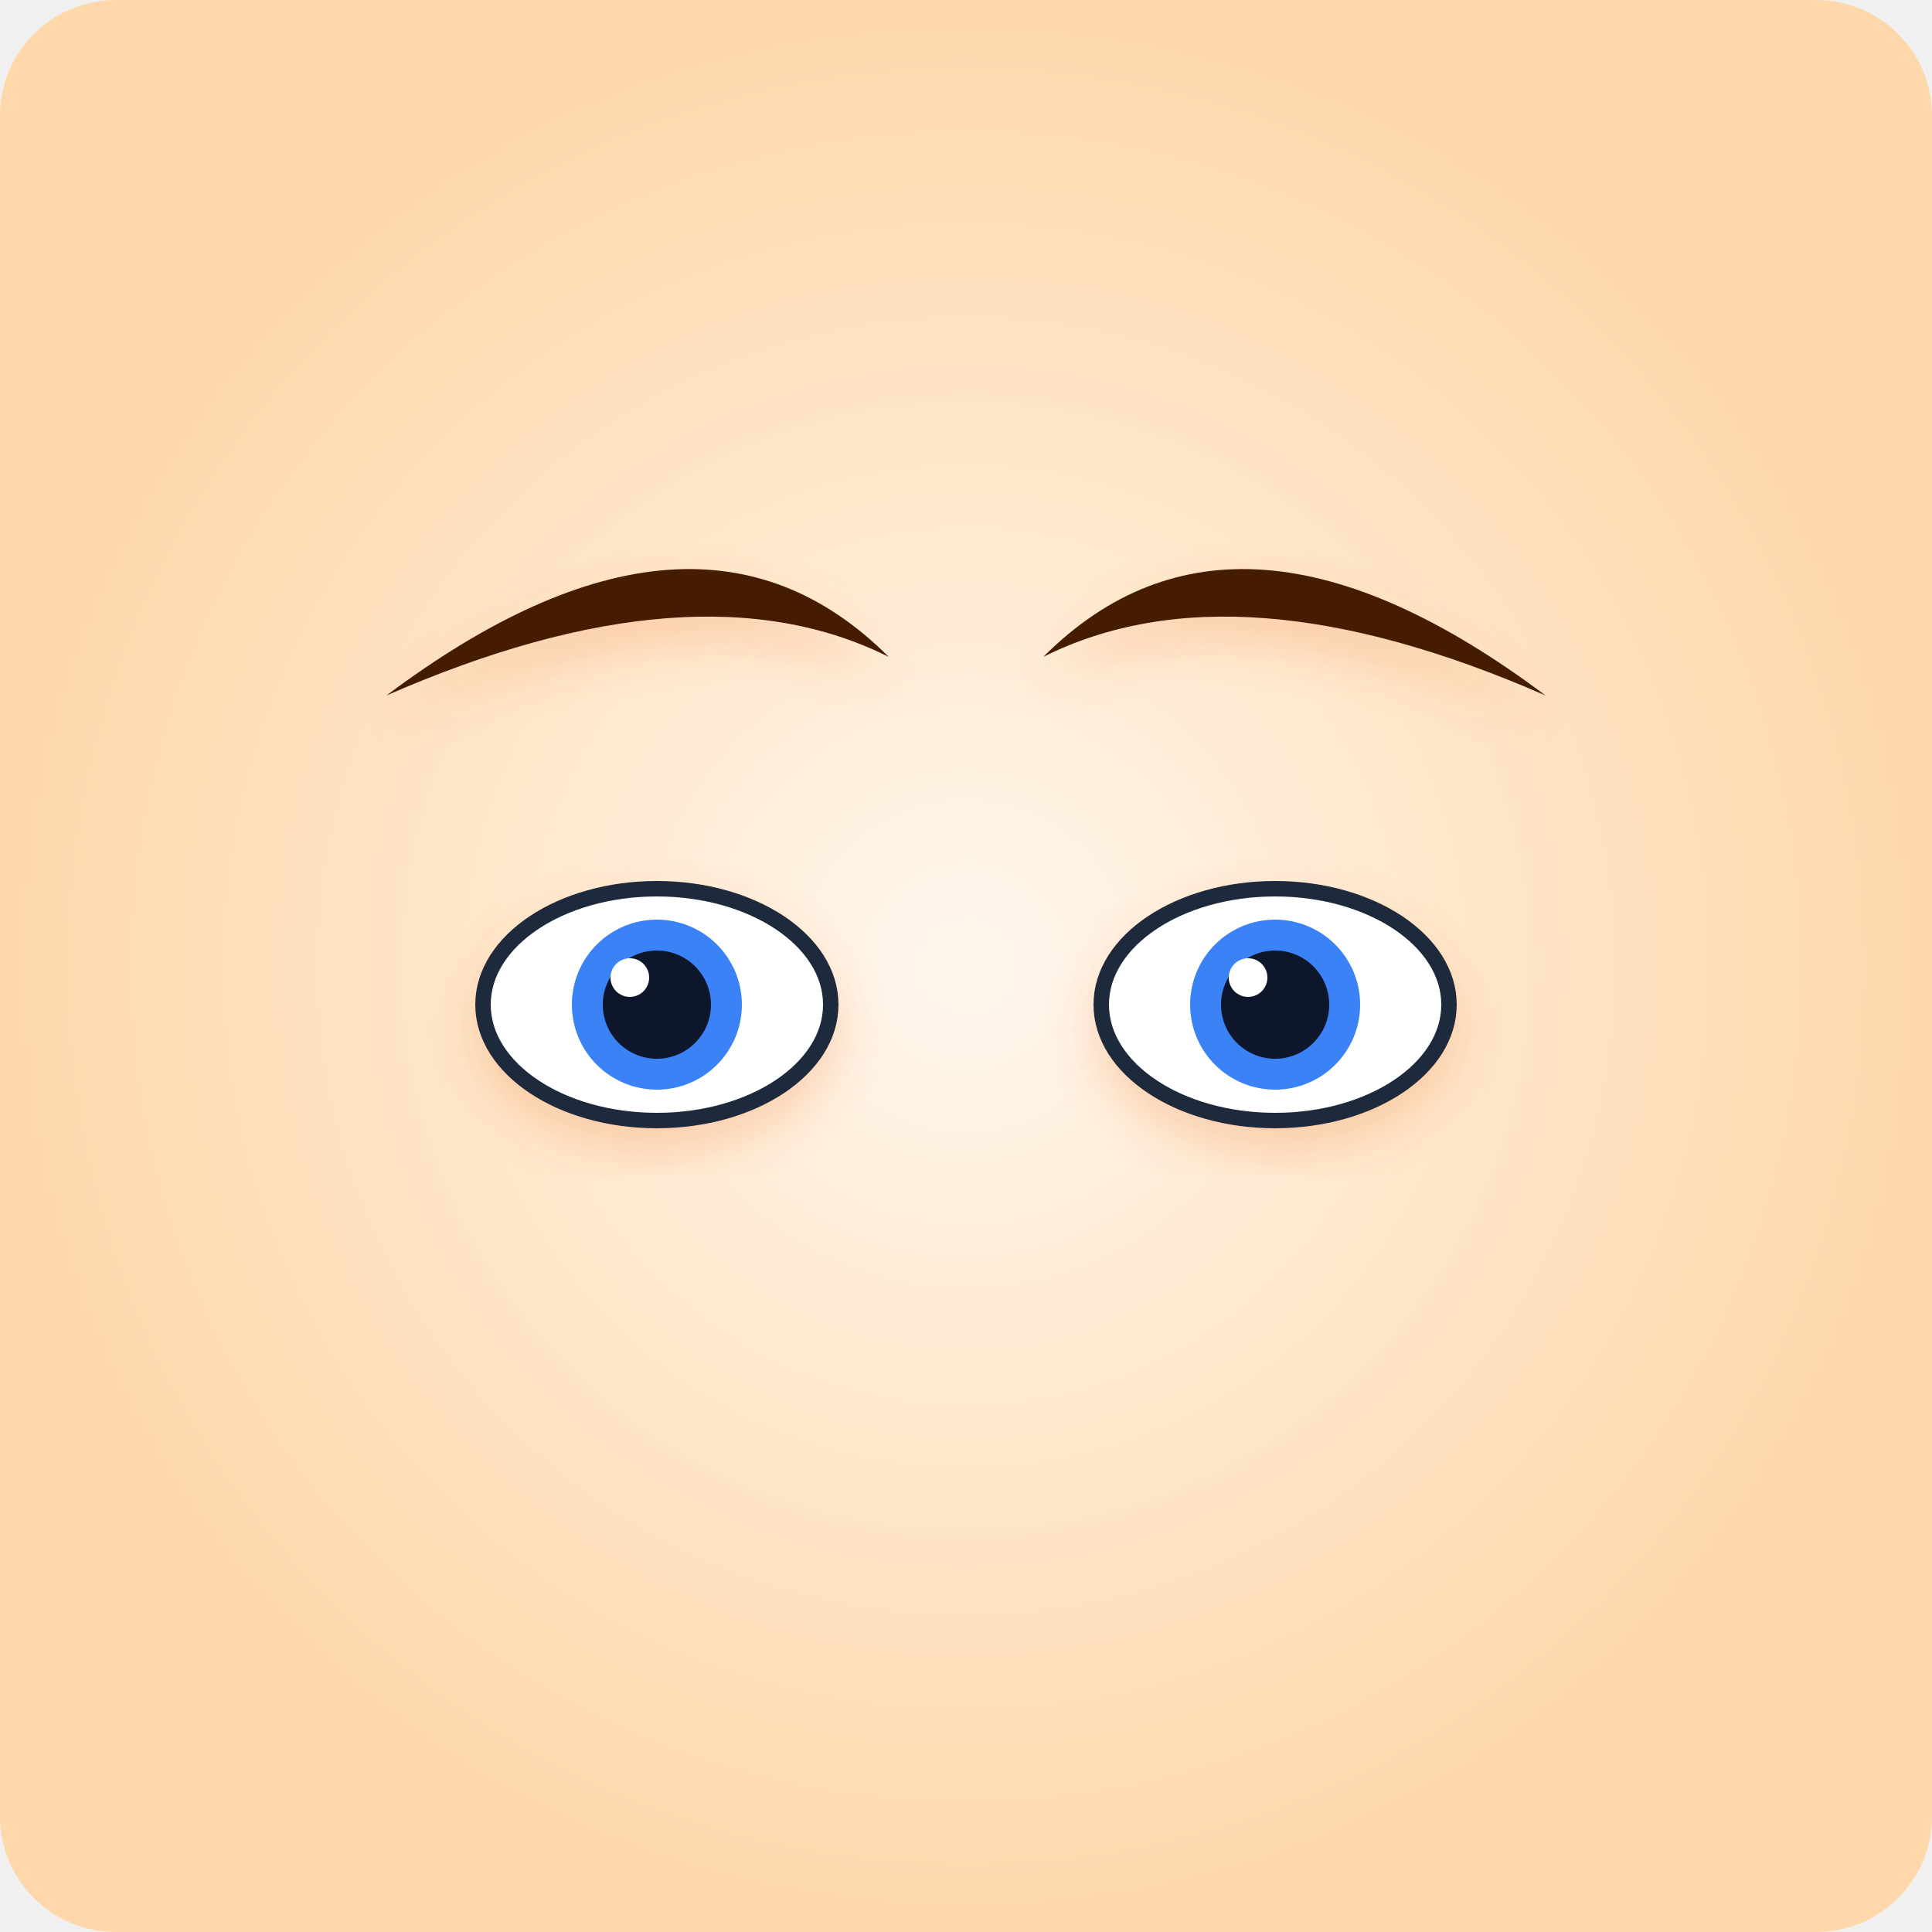
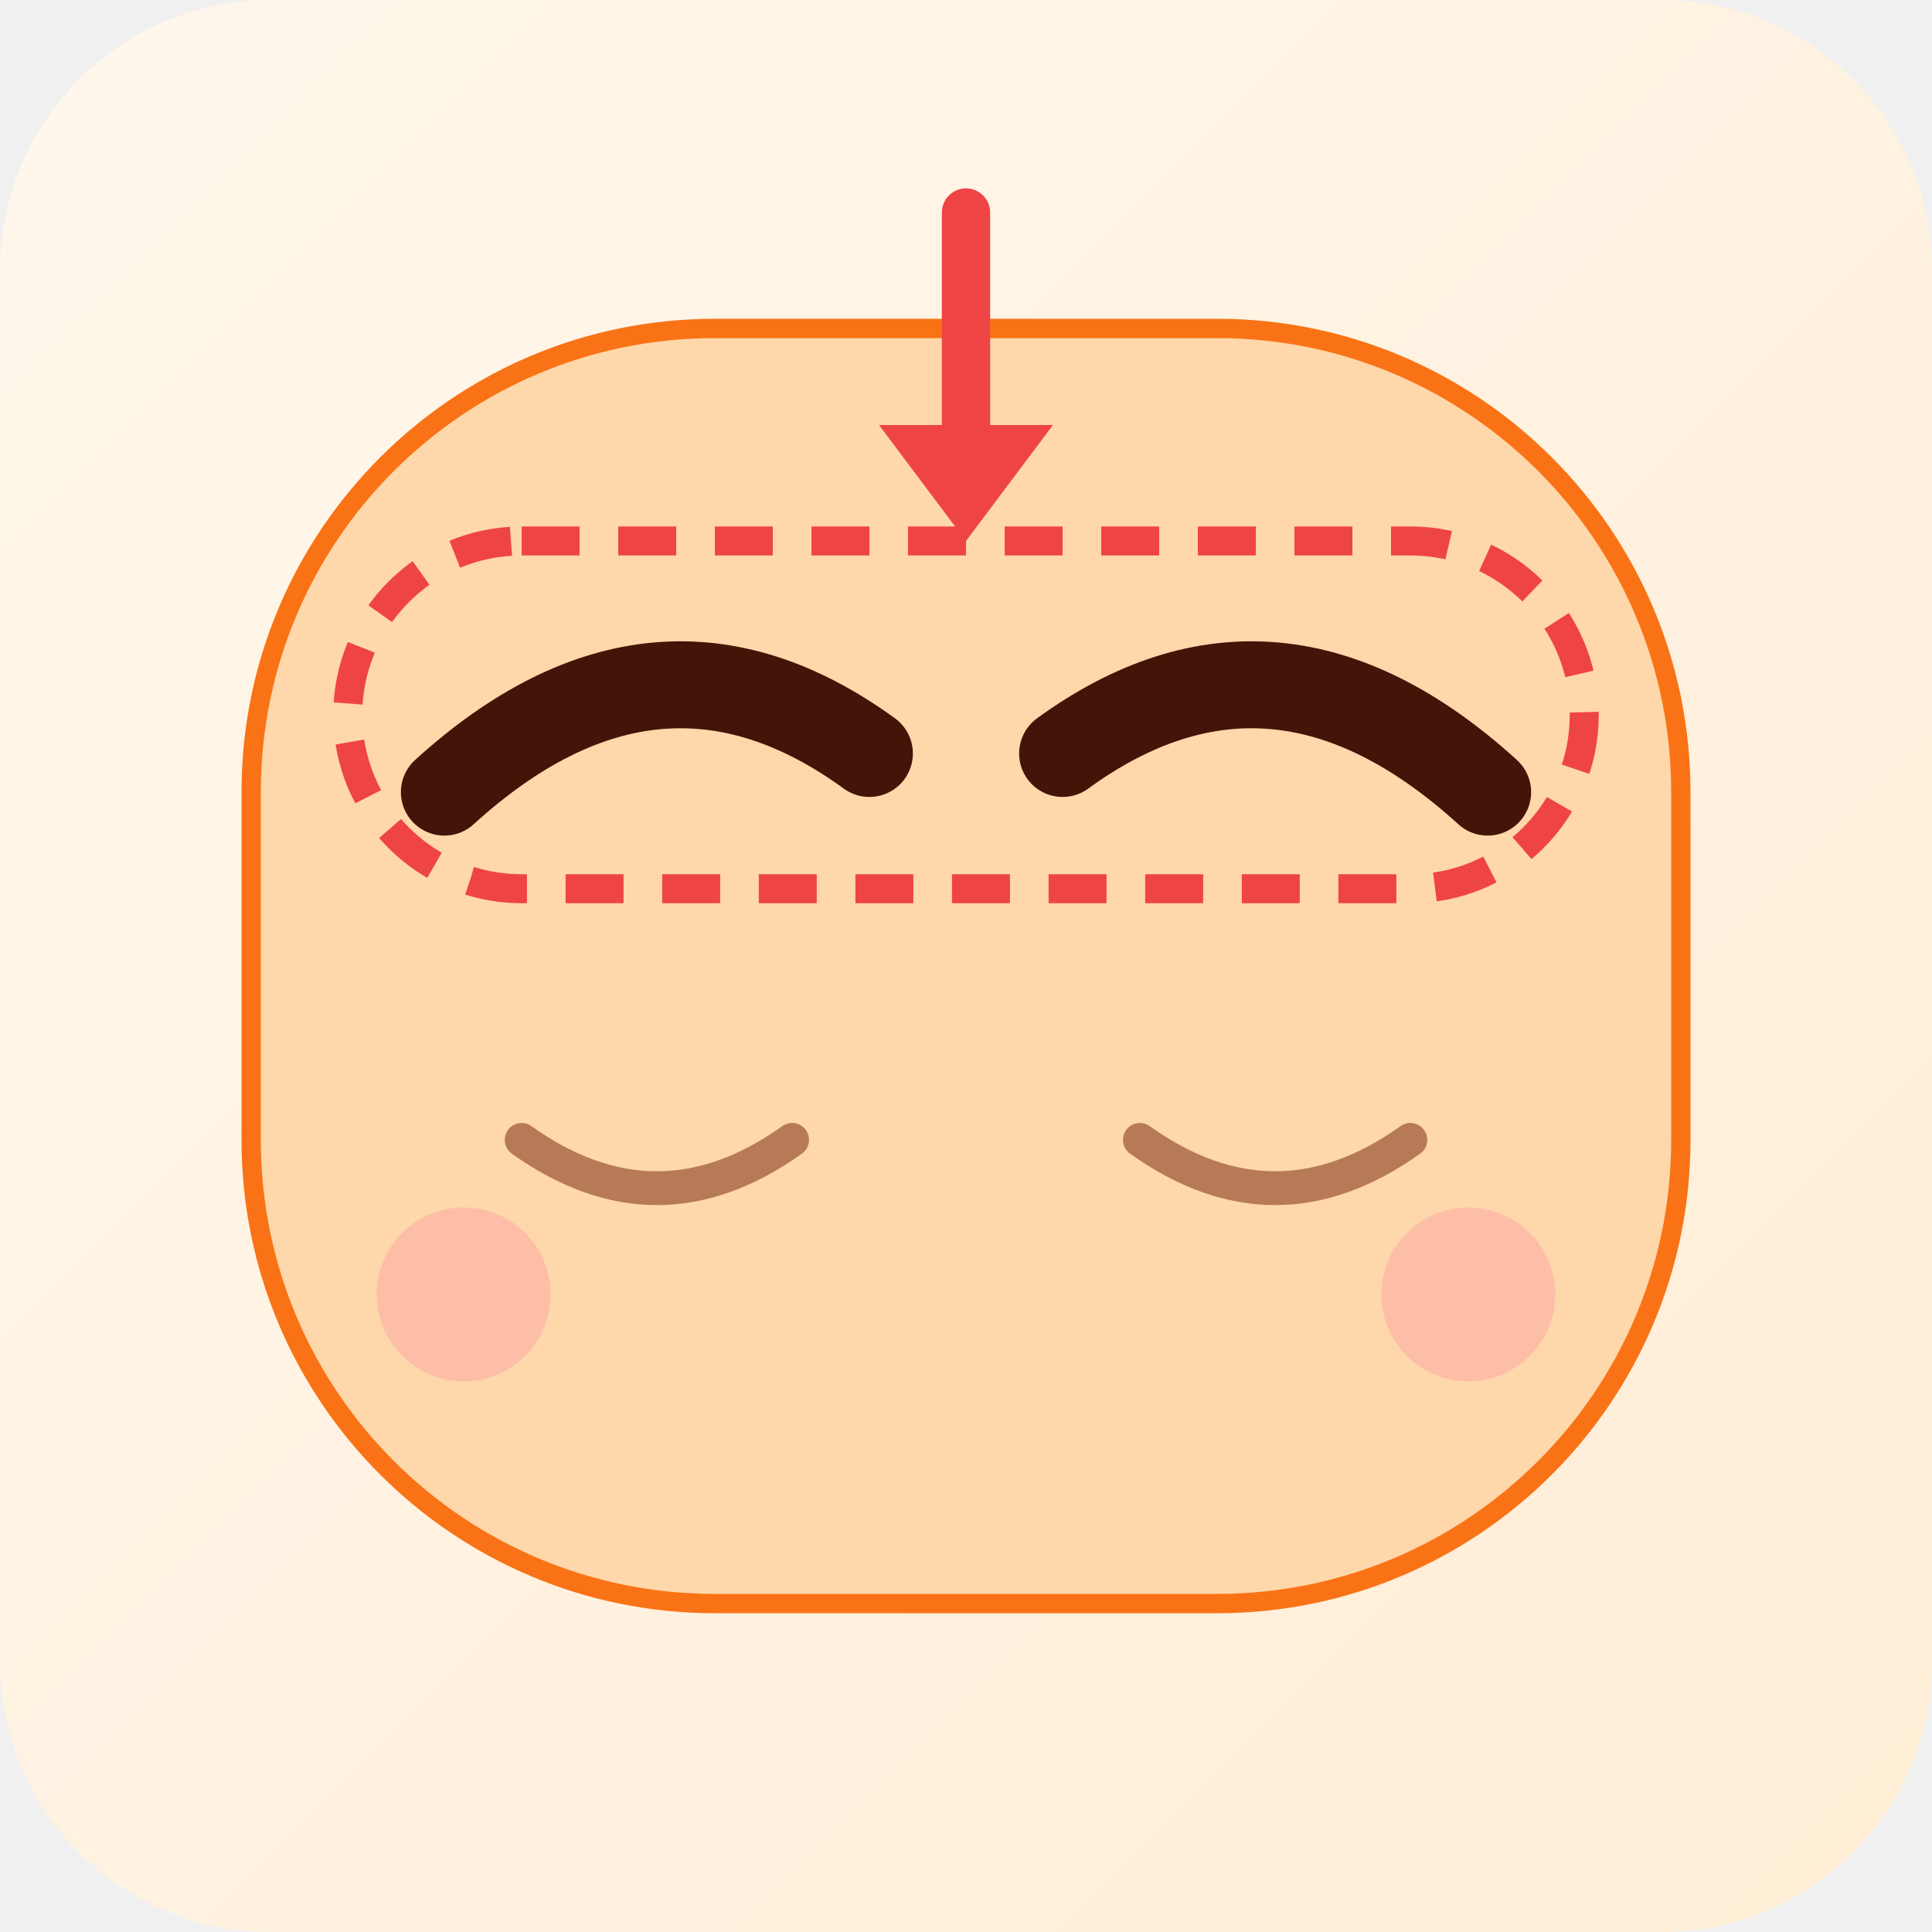
- <svg xmlns="http://www.w3.org/2000/svg" viewBox="0 0 500 500" width="100%" height="100%">
+ <svg xmlns="http://www.w3.org/2000/svg" viewBox="0 0 200 200">
  <defs>
-     <radialGradient id="bgMeiEyebrow" cx="50%" cy="50%" r="50%">
+     <linearGradient id="bg_mei" x1="0" y1="0" x2="1" y2="1">
      <stop offset="0%" stop-color="#fff7ed" />
-       <stop offset="100%" stop-color="#fed7aa" />
-     </radialGradient>
-     <filter id="shadowMeiEyebrow" x="-10%" y="-10%" width="120%" height="120%">
-       <feDropShadow dx="0" dy="6" stdDeviation="6" flood-color="#ea580c" flood-opacity="0.2" />
-     </filter>
+       <stop offset="100%" stop-color="#ffedd5" />
+     </linearGradient>
  </defs>
-   <rect width="500" height="500" rx="30" fill="url(#bgMeiEyebrow)" />
-   <g filter="url(#shadowMeiEyebrow)">
-     <path d="M 100 180 Q 180 120 230 170 Q 180 145 100 180 Z" fill="#451a03" />
-     <path d="M 400 180 Q 320 120 270 170 Q 320 145 400 180 Z" fill="#451a03" />
-     <ellipse cx="170" cy="260" rx="45" ry="30" fill="#ffffff" stroke="#1e293b" stroke-width="4" />
-     <circle cx="170" cy="260" r="22" fill="#3b82f6" />
-     <circle cx="170" cy="260" r="14" fill="#0f172a" />
-     <circle cx="163" cy="253" r="5" fill="#ffffff" />
-     <ellipse cx="330" cy="260" rx="45" ry="30" fill="#ffffff" stroke="#1e293b" stroke-width="4" />
-     <circle cx="330" cy="260" r="22" fill="#3b82f6" />
-     <circle cx="330" cy="260" r="14" fill="#0f172a" />
-     <circle cx="323" cy="253" r="5" fill="#ffffff" />
-   </g>
+   <rect width="200" height="200" rx="28" fill="url(#bg_mei)" />
+   <rect x="26" y="34" width="148" height="132" rx="48" fill="#fed7aa" stroke="#f97316" stroke-width="2" />
+   <path d="M46 82 Q68 62 90 78" fill="none" stroke="#431407" stroke-width="9" stroke-linecap="round" />
+   <path d="M110 78 Q132 62 154 82" fill="none" stroke="#431407" stroke-width="9" stroke-linecap="round" />
+   <rect x="36" y="56" width="128" height="36" rx="18" fill="none" stroke="#ef4444" stroke-width="3" stroke-dasharray="6,4" />
+   <path d="M100 22 L100 50" stroke="#ef4444" stroke-width="5" stroke-linecap="round" />
+   <polygon points="100,56 91,44 109,44" fill="#ef4444" />
+   <path d="M54 118 Q68 128 82 118" fill="none" stroke="#7c2d12" stroke-width="3.5" stroke-linecap="round" opacity="0.55" />
+   <path d="M118 118 Q132 128 146 118" fill="none" stroke="#7c2d12" stroke-width="3.5" stroke-linecap="round" opacity="0.55" />
+   <circle cx="48" cy="134" r="9" fill="#fca5a5" opacity="0.5" />
+   <circle cx="152" cy="134" r="9" fill="#fca5a5" opacity="0.5" />
</svg>
